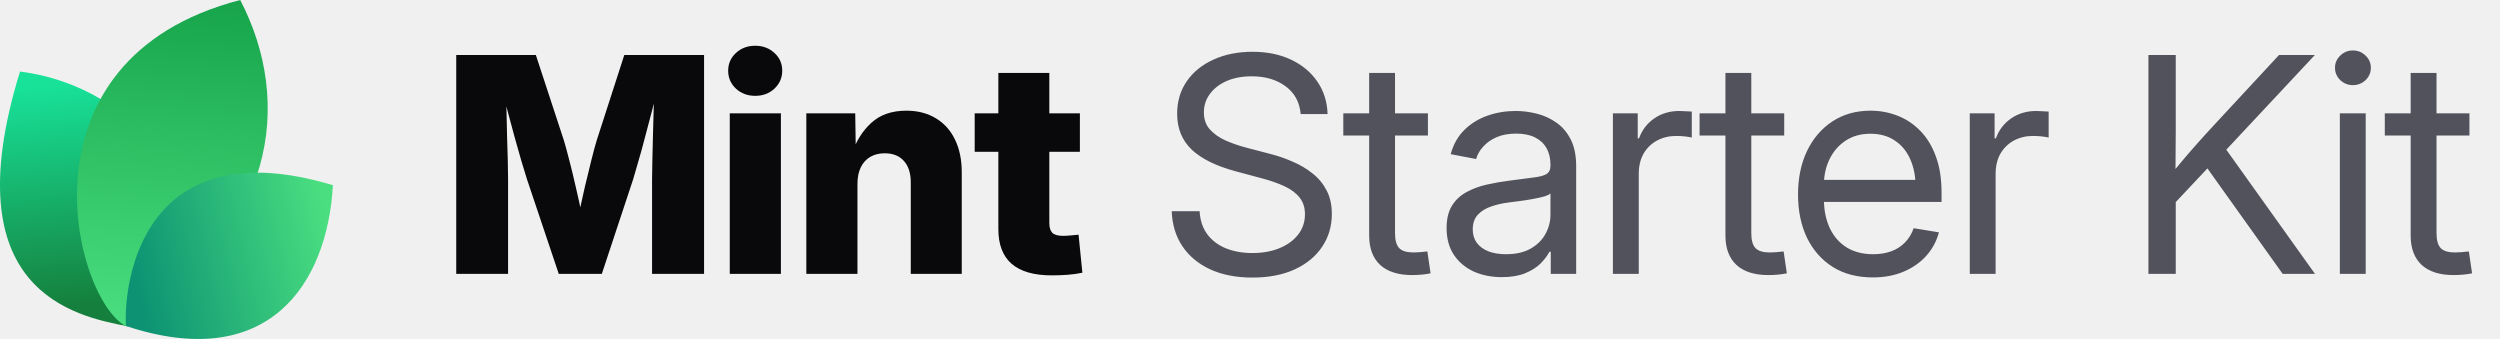
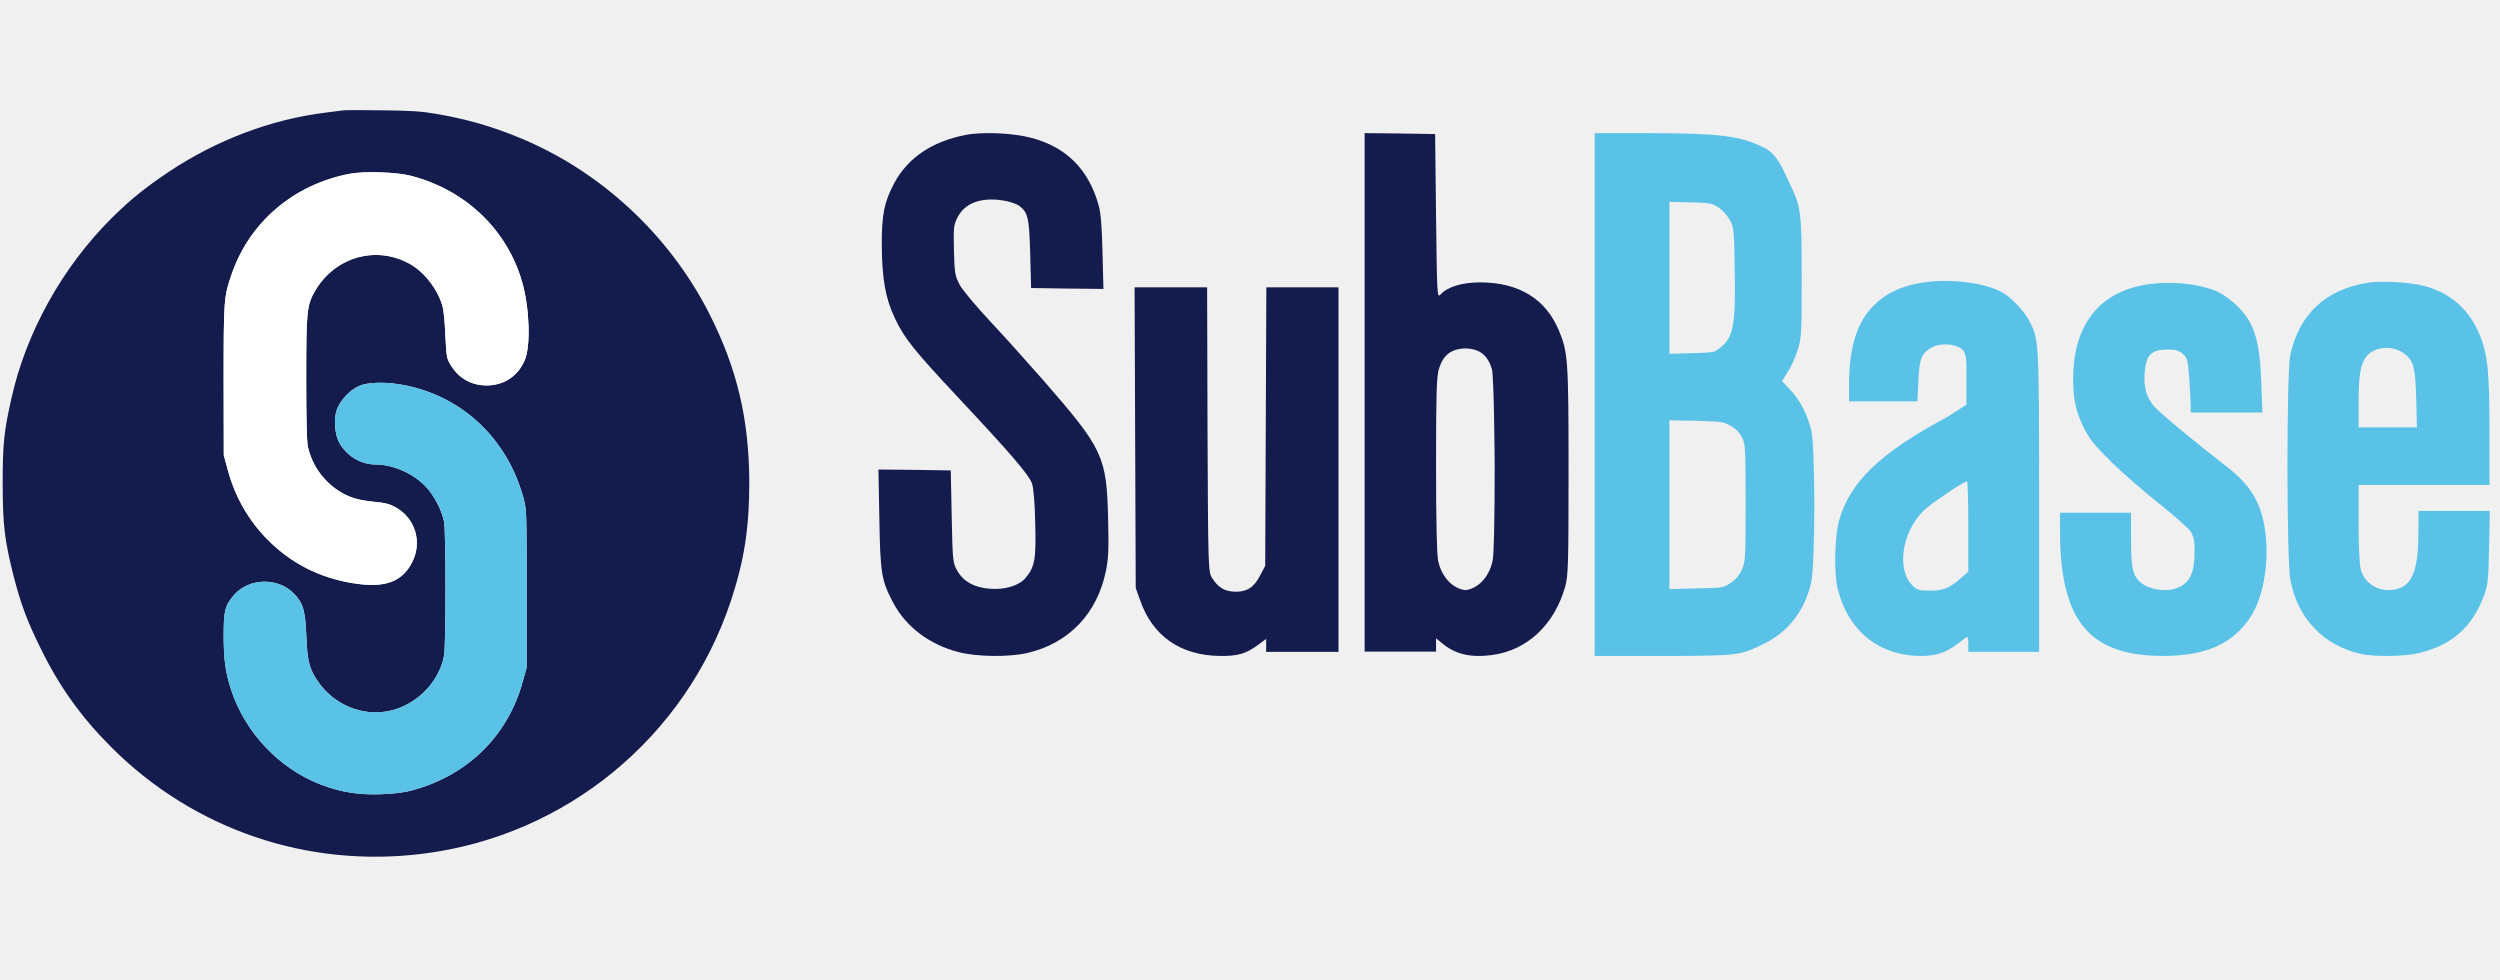
- <svg xmlns="http://www.w3.org/2000/svg" width="177" height="24" viewBox="0 0 177 24" fill="none">
-   <path d="M9.061 23.108C5.268 22.377 -3.391 20.627 1.417 5.064C9.634 6.099 16.973 14.064 9.061 23.108Z" fill="url(#paint0_linear_17557_2020)" />
-   <path d="M8.919 23.094C5.276 21.222 0.784 4.209 17.007 0C20.757 7.193 19.621 16.545 8.919 23.094Z" fill="url(#paint1_linear_17557_2020)" />
-   <path d="M8.914 23.079C8.735 19.882 10.159 9.085 23.57 13.111C23.181 20.123 18.984 26.418 8.914 23.079Z" fill="url(#paint2_linear_17557_2020)" />
-   <path d="M32.301 19.392V3.894H37.938L39.925 9.948C40.036 10.315 40.164 10.787 40.31 11.362C40.462 11.938 40.611 12.552 40.757 13.204C40.91 13.855 41.048 14.483 41.173 15.086C41.305 15.682 41.412 16.192 41.495 16.615H40.695C40.771 16.192 40.871 15.682 40.996 15.086C41.128 14.49 41.267 13.866 41.412 13.214C41.565 12.562 41.714 11.948 41.86 11.373C42.005 10.79 42.133 10.315 42.244 9.948L44.2 3.894H49.848V19.392H46.166V12.704C46.166 12.357 46.173 11.917 46.187 11.383C46.2 10.849 46.214 10.27 46.228 9.646C46.249 9.022 46.266 8.391 46.28 7.753C46.301 7.115 46.311 6.519 46.311 5.964H46.623C46.485 6.561 46.332 7.181 46.166 7.826C45.999 8.471 45.833 9.102 45.666 9.719C45.507 10.336 45.351 10.901 45.198 11.414C45.053 11.928 44.928 12.357 44.824 12.704L42.608 19.392H39.561L37.314 12.704C37.203 12.357 37.072 11.928 36.919 11.414C36.773 10.901 36.614 10.34 36.441 9.729C36.274 9.112 36.104 8.481 35.931 7.836C35.764 7.192 35.608 6.567 35.463 5.964H35.827C35.834 6.512 35.844 7.105 35.858 7.743C35.872 8.374 35.886 9.005 35.9 9.636C35.92 10.26 35.938 10.839 35.952 11.373C35.965 11.907 35.972 12.351 35.972 12.704V19.392H32.301ZM51.668 19.392V8.024H55.288V19.392H51.668ZM53.468 6.786C52.927 6.786 52.473 6.616 52.105 6.276C51.738 5.93 51.554 5.507 51.554 5.007C51.554 4.508 51.738 4.088 52.105 3.749C52.473 3.409 52.927 3.239 53.468 3.239C54.009 3.239 54.463 3.409 54.83 3.749C55.198 4.082 55.382 4.501 55.382 5.007C55.382 5.507 55.198 5.93 54.83 6.276C54.463 6.616 54.009 6.786 53.468 6.786ZM60.708 13.027V19.392H57.088V8.024H60.551L60.593 10.967H60.281C60.593 10.024 61.061 9.268 61.685 8.7C62.309 8.124 63.138 7.836 64.171 7.836C64.975 7.836 65.672 8.017 66.262 8.377C66.851 8.731 67.302 9.234 67.614 9.885C67.933 10.537 68.092 11.307 68.092 12.194V19.392H64.483V12.912C64.483 12.26 64.32 11.754 63.994 11.394C63.675 11.033 63.221 10.853 62.632 10.853C62.25 10.853 61.914 10.936 61.623 11.102C61.332 11.269 61.106 11.515 60.947 11.841C60.787 12.16 60.708 12.555 60.708 13.027ZM76.456 8.024V10.749H69.008V8.024H76.456ZM70.683 5.163H74.292V15.783C74.292 16.102 74.361 16.334 74.5 16.48C74.646 16.625 74.899 16.698 75.259 16.698C75.405 16.698 75.596 16.688 75.831 16.667C76.074 16.646 76.251 16.629 76.362 16.615L76.632 19.309C76.313 19.378 75.963 19.427 75.582 19.455C75.207 19.482 74.836 19.496 74.469 19.496C73.2 19.496 72.25 19.222 71.619 18.674C70.995 18.127 70.683 17.308 70.683 16.22V5.163Z" fill="#09090B" />
-   <path d="M88.667 19.652C87.523 19.652 86.528 19.458 85.682 19.07C84.843 18.681 84.188 18.137 83.716 17.437C83.245 16.736 82.992 15.908 82.957 14.951H84.933C84.968 15.596 85.148 16.14 85.474 16.584C85.8 17.021 86.24 17.354 86.795 17.582C87.35 17.804 87.974 17.915 88.667 17.915C89.388 17.915 90.026 17.801 90.581 17.572C91.143 17.343 91.583 17.024 91.902 16.615C92.228 16.199 92.391 15.717 92.391 15.169C92.391 14.698 92.266 14.306 92.017 13.994C91.767 13.675 91.413 13.408 90.956 13.193C90.498 12.978 89.954 12.787 89.323 12.621L87.502 12.132C86.123 11.765 85.082 11.255 84.382 10.603C83.689 9.944 83.342 9.095 83.342 8.055C83.342 7.174 83.571 6.404 84.028 5.746C84.486 5.087 85.117 4.577 85.921 4.217C86.726 3.849 87.645 3.666 88.678 3.666C89.718 3.666 90.63 3.853 91.413 4.227C92.204 4.602 92.824 5.122 93.275 5.787C93.726 6.446 93.965 7.209 93.993 8.076H92.089C92.013 7.23 91.656 6.574 91.018 6.11C90.387 5.638 89.586 5.403 88.615 5.403C87.95 5.403 87.36 5.513 86.847 5.735C86.341 5.957 85.946 6.262 85.661 6.651C85.377 7.032 85.235 7.469 85.235 7.961C85.235 8.447 85.377 8.849 85.661 9.168C85.946 9.48 86.317 9.74 86.774 9.948C87.232 10.149 87.724 10.319 88.251 10.457L89.884 10.884C90.439 11.023 90.977 11.206 91.496 11.435C92.023 11.657 92.495 11.934 92.911 12.267C93.334 12.593 93.67 12.995 93.92 13.474C94.17 13.945 94.294 14.504 94.294 15.149C94.294 16.015 94.066 16.788 93.608 17.468C93.157 18.148 92.512 18.681 91.673 19.07C90.834 19.458 89.832 19.652 88.667 19.652ZM101.097 8.024V9.594H95.106V8.024H101.097ZM96.937 5.163H98.767V16.521C98.767 17 98.865 17.347 99.059 17.562C99.26 17.77 99.6 17.874 100.078 17.874C100.21 17.874 100.366 17.867 100.546 17.853C100.733 17.832 100.903 17.815 101.056 17.801L101.285 19.351C101.097 19.392 100.886 19.423 100.65 19.444C100.414 19.465 100.189 19.475 99.974 19.475C98.996 19.475 98.244 19.236 97.717 18.758C97.197 18.272 96.937 17.579 96.937 16.677V5.163ZM106.33 19.621C105.595 19.621 104.932 19.489 104.343 19.226C103.754 18.955 103.285 18.564 102.939 18.05C102.592 17.53 102.419 16.896 102.419 16.147C102.419 15.495 102.547 14.965 102.804 14.556C103.06 14.146 103.403 13.828 103.833 13.599C104.263 13.363 104.742 13.186 105.269 13.068C105.796 12.95 106.333 12.857 106.881 12.787C107.574 12.69 108.132 12.617 108.555 12.569C108.978 12.52 109.287 12.441 109.481 12.33C109.675 12.212 109.772 12.014 109.772 11.737V11.654C109.772 11.203 109.679 10.815 109.492 10.489C109.311 10.163 109.041 9.91 108.68 9.729C108.32 9.549 107.872 9.459 107.338 9.459C106.805 9.459 106.34 9.546 105.945 9.719C105.556 9.892 105.241 10.118 104.998 10.395C104.755 10.665 104.593 10.953 104.509 11.258L102.71 10.915C102.897 10.222 103.22 9.65 103.677 9.199C104.135 8.748 104.679 8.412 105.31 8.19C105.941 7.968 106.607 7.857 107.307 7.857C107.8 7.857 108.295 7.92 108.795 8.044C109.301 8.169 109.765 8.381 110.188 8.679C110.611 8.97 110.951 9.369 111.208 9.875C111.464 10.374 111.593 11.005 111.593 11.768V19.392H109.793V17.822H109.7C109.568 18.085 109.363 18.359 109.086 18.643C108.809 18.921 108.444 19.153 107.994 19.34C107.543 19.527 106.988 19.621 106.33 19.621ZM106.621 17.998C107.321 17.998 107.904 17.867 108.368 17.603C108.84 17.333 109.19 16.986 109.419 16.563C109.654 16.133 109.772 15.682 109.772 15.211V13.692C109.703 13.769 109.554 13.841 109.325 13.911C109.096 13.973 108.829 14.032 108.524 14.088C108.226 14.143 107.921 14.192 107.609 14.233C107.304 14.275 107.033 14.309 106.798 14.337C106.354 14.393 105.938 14.49 105.549 14.628C105.168 14.76 104.86 14.954 104.624 15.211C104.388 15.467 104.27 15.811 104.27 16.241C104.27 16.615 104.367 16.934 104.561 17.198C104.762 17.461 105.04 17.662 105.393 17.801C105.747 17.933 106.156 17.998 106.621 17.998ZM114.193 19.392V8.024H115.951V9.792H116.045C116.253 9.209 116.61 8.741 117.116 8.388C117.622 8.034 118.219 7.857 118.905 7.857C119.058 7.857 119.217 7.864 119.384 7.878C119.55 7.885 119.682 7.892 119.779 7.899V9.74C119.716 9.719 119.578 9.695 119.363 9.667C119.155 9.639 118.922 9.625 118.666 9.625C118.174 9.625 117.726 9.733 117.324 9.948C116.922 10.163 116.603 10.471 116.367 10.874C116.138 11.276 116.024 11.758 116.024 12.319V19.392H114.193ZM126.322 8.024V9.594H120.33V8.024H126.322ZM122.161 5.163H123.992V16.521C123.992 17 124.089 17.347 124.283 17.562C124.484 17.77 124.824 17.874 125.302 17.874C125.434 17.874 125.59 17.867 125.77 17.853C125.958 17.832 126.127 17.815 126.28 17.801L126.509 19.351C126.322 19.392 126.11 19.423 125.874 19.444C125.639 19.465 125.413 19.475 125.198 19.475C124.221 19.475 123.468 19.236 122.941 18.758C122.421 18.272 122.161 17.579 122.161 16.677V5.163ZM132.604 19.642C131.502 19.642 130.555 19.396 129.765 18.903C128.974 18.404 128.364 17.714 127.934 16.834C127.511 15.946 127.3 14.927 127.3 13.775C127.3 12.611 127.511 11.584 127.934 10.697C128.364 9.802 128.964 9.102 129.734 8.596C130.51 8.089 131.408 7.836 132.428 7.836C133.1 7.836 133.738 7.954 134.341 8.19C134.952 8.426 135.489 8.783 135.954 9.261C136.425 9.74 136.793 10.343 137.056 11.071C137.327 11.792 137.462 12.645 137.462 13.63V14.296H128.433V12.735H136.463L135.631 13.297C135.631 12.541 135.506 11.876 135.257 11.3C135.007 10.725 134.643 10.277 134.165 9.958C133.686 9.632 133.107 9.469 132.428 9.469C131.748 9.469 131.162 9.632 130.67 9.958C130.177 10.284 129.796 10.725 129.526 11.279C129.262 11.827 129.13 12.441 129.13 13.12V14.046C129.13 14.864 129.273 15.572 129.557 16.168C129.841 16.757 130.243 17.211 130.763 17.53C131.283 17.842 131.901 17.998 132.615 17.998C133.093 17.998 133.523 17.929 133.905 17.79C134.293 17.645 134.619 17.433 134.882 17.156C135.153 16.879 135.354 16.546 135.486 16.157L137.275 16.449C137.108 17.08 136.81 17.634 136.38 18.113C135.95 18.591 135.413 18.966 134.768 19.236C134.123 19.507 133.402 19.642 132.604 19.642ZM139.459 19.392V8.024H141.217V9.792H141.311C141.519 9.209 141.876 8.741 142.382 8.388C142.888 8.034 143.485 7.857 144.171 7.857C144.324 7.857 144.483 7.864 144.649 7.878C144.816 7.885 144.948 7.892 145.045 7.899V9.74C144.982 9.719 144.844 9.695 144.629 9.667C144.421 9.639 144.188 9.625 143.932 9.625C143.439 9.625 142.992 9.733 142.59 9.948C142.188 10.163 141.869 10.471 141.633 10.874C141.404 11.276 141.29 11.758 141.29 12.319V19.392H139.459ZM153.429 14.961V12.715C153.783 12.257 154.136 11.82 154.49 11.404C154.844 10.981 155.204 10.565 155.572 10.156C155.939 9.74 156.314 9.327 156.695 8.918L161.355 3.894H163.893L157.277 10.967H157.184L153.429 14.961ZM152.108 19.392V3.894H154.043V9.241L154.022 12.559L154.043 13.505V19.392H152.108ZM161.615 19.392L155.967 11.477L157.173 9.969L163.903 19.392H161.615ZM165.661 19.392V8.024H167.492V19.392H165.661ZM166.587 6.027C166.24 6.027 165.942 5.909 165.692 5.673C165.443 5.43 165.318 5.139 165.318 4.799C165.318 4.459 165.443 4.172 165.692 3.936C165.942 3.693 166.24 3.572 166.587 3.572C166.934 3.572 167.232 3.693 167.482 3.936C167.731 4.172 167.856 4.459 167.856 4.799C167.856 5.139 167.731 5.43 167.482 5.673C167.232 5.909 166.934 6.027 166.587 6.027ZM174.836 8.024V9.594H168.844V8.024H174.836ZM170.675 5.163H172.506V16.521C172.506 17 172.603 17.347 172.797 17.562C172.998 17.77 173.338 17.874 173.816 17.874C173.948 17.874 174.104 17.867 174.284 17.853C174.472 17.832 174.641 17.815 174.794 17.801L175.023 19.351C174.836 19.392 174.624 19.423 174.388 19.444C174.153 19.465 173.927 19.475 173.712 19.475C172.735 19.475 171.982 19.236 171.455 18.758C170.935 18.272 170.675 17.579 170.675 16.677V5.163Z" fill="#52525C" />
-   <defs>
-     <linearGradient id="paint0_linear_17557_2020" x1="3.776" y1="5.916" x2="5.232" y2="21.559" gradientUnits="userSpaceOnUse">
-       <stop stop-color="#18E299" />
-       <stop offset="1" stop-color="#15803D" />
-     </linearGradient>
-     <linearGradient id="paint1_linear_17557_2020" x1="12.171" y1="-0.718" x2="10.19" y2="22.983" gradientUnits="userSpaceOnUse">
-       <stop stop-color="#16A34A" />
-       <stop offset="1" stop-color="#4ADE80" />
-     </linearGradient>
-     <linearGradient id="paint2_linear_17557_2020" x1="23.133" y1="15.353" x2="9.338" y2="18.52" gradientUnits="userSpaceOnUse">
-       <stop stop-color="#4ADE80" />
-       <stop offset="1" stop-color="#0D9373" />
-     </linearGradient>
-   </defs>
+ <svg xmlns="http://www.w3.org/2000/svg" width="171" height="67" viewBox="0 0 171 67" fill="none">
+   <path fill-rule="evenodd" clip-rule="evenodd" d="M22.285 7.702C22.776 7.643 23.277 7.575 23.415 7.555C23.552 7.526 24.77 7.526 26.116 7.545C28.07 7.565 28.817 7.614 29.79 7.781C31.921 8.144 33.581 8.625 35.506 9.411C41.046 11.678 45.761 16.037 48.512 21.447C50.417 25.197 51.242 28.692 51.252 33.021C51.252 36.123 50.899 38.372 49.985 41.121C46.881 50.447 38.718 57.152 28.974 58.389C21.028 59.401 13.238 56.74 7.6 51.095C5.557 49.053 4.044 46.942 2.787 44.36C1.834 42.436 1.412 41.278 0.92 39.363C0.311 36.938 0.184 35.888 0.184 33.021C0.184 30.351 0.272 29.517 0.783 27.239C1.795 22.713 4.28 18.256 7.649 14.908C8.906 13.662 9.948 12.817 11.598 11.718C14.829 9.568 18.611 8.144 22.285 7.702ZM28.135 12.032C31.878 13.014 34.716 15.743 35.728 19.336C36.229 21.113 36.307 23.705 35.885 24.657C35.443 25.669 34.589 26.277 33.508 26.356C32.349 26.434 31.386 25.924 30.797 24.922C30.551 24.51 30.532 24.363 30.463 22.949C30.433 22.105 30.345 21.221 30.276 20.976C29.952 19.788 28.999 18.561 27.958 18.011C25.689 16.794 22.949 17.579 21.593 19.827C20.984 20.848 20.945 21.241 20.945 25.875C20.945 28.506 20.984 30.185 21.053 30.518C21.308 31.745 22.084 32.874 23.145 33.562C23.872 34.033 24.471 34.21 25.64 34.328C26.357 34.396 26.662 34.475 27.064 34.701C28.4 35.447 28.891 37.057 28.204 38.431C27.506 39.825 26.308 40.247 24.098 39.884C21.809 39.501 19.923 38.529 18.332 36.939C17.006 35.614 16.073 33.984 15.572 32.119L15.306 31.137L15.297 26.032C15.297 20.485 15.306 20.299 15.857 18.718C17.094 15.164 20.11 12.611 23.931 11.885C24.933 11.698 27.153 11.767 28.135 12.032ZM35.797 34.033C34.706 30.057 31.701 27.18 27.772 26.366C26.485 26.101 25.159 26.12 24.53 26.415C23.921 26.69 23.292 27.367 23.057 27.976C22.801 28.643 22.89 29.733 23.233 30.332C23.764 31.225 24.707 31.775 25.719 31.775C26.848 31.775 28.204 32.354 29.058 33.218C29.648 33.797 30.227 34.897 30.375 35.692C30.502 36.379 30.502 44.155 30.375 44.842C30.021 46.737 28.371 48.337 26.445 48.661C24.727 48.955 22.929 48.209 21.868 46.776C21.171 45.824 21.023 45.313 20.955 43.507C20.876 41.73 20.738 41.249 20.09 40.591C19.01 39.482 17.035 39.531 16.024 40.679C15.385 41.416 15.297 41.759 15.297 43.507C15.306 45.166 15.415 45.961 15.807 47.178C16.75 50.084 19.088 52.568 21.927 53.658C23.273 54.178 24.53 54.384 26.053 54.325C26.917 54.296 27.634 54.208 28.115 54.08C31.946 53.069 34.716 50.379 35.748 46.648L36.023 45.666V40.267C36.023 34.926 36.023 34.858 35.797 34.033Z" fill="#141b4d" />
+   <path d="M28.135 12.032C31.878 13.014 34.716 15.743 35.728 19.336C36.229 21.113 36.307 23.705 35.885 24.657C35.443 25.669 34.589 26.277 33.508 26.356C32.349 26.434 31.386 25.924 30.797 24.922C30.551 24.51 30.532 24.363 30.463 22.949C30.433 22.105 30.345 21.221 30.276 20.976C29.952 19.788 28.999 18.561 27.958 18.011C25.689 16.794 22.949 17.579 21.593 19.827C20.984 20.848 20.945 21.241 20.945 25.875C20.945 28.506 20.984 30.185 21.053 30.518C21.308 31.745 22.084 32.874 23.145 33.562C23.872 34.033 24.471 34.21 25.64 34.328C26.357 34.396 26.662 34.475 27.064 34.701C28.4 35.447 28.891 37.057 28.204 38.431C27.506 39.825 26.308 40.247 24.098 39.884C21.809 39.501 19.923 38.529 18.332 36.939C17.006 35.614 16.073 33.984 15.572 32.119L15.306 31.137L15.297 26.032C15.297 20.485 15.306 20.299 15.857 18.718C17.094 15.164 20.11 12.611 23.931 11.885C24.933 11.698 27.153 11.767 28.135 12.032Z" fill="white" />
+   <path d="M27.772 26.366C31.701 27.18 34.706 30.057 35.797 34.033C36.023 34.858 36.023 34.926 36.023 40.267V45.666L35.748 46.648C34.716 50.379 31.946 53.069 28.115 54.08C27.634 54.208 26.917 54.296 26.053 54.325C24.53 54.384 23.273 54.178 21.927 53.658C19.088 52.568 16.75 50.084 15.807 47.178C15.415 45.961 15.306 45.166 15.297 43.507C15.297 41.759 15.385 41.416 16.024 40.679C17.035 39.531 19.01 39.482 20.09 40.591C20.738 41.249 20.876 41.73 20.955 43.507C21.023 45.313 21.171 45.824 21.868 46.776C22.929 48.209 24.727 48.955 26.445 48.661C28.371 48.337 30.021 46.737 30.375 44.842C30.502 44.155 30.502 36.379 30.375 35.692C30.227 34.897 29.648 33.797 29.058 33.218C28.204 32.354 26.848 31.775 25.719 31.775C24.707 31.775 23.764 31.225 23.233 30.332C22.89 29.733 22.801 28.643 23.057 27.976C23.292 27.367 23.921 26.69 24.53 26.415C25.159 26.12 26.485 26.101 27.772 26.366Z" fill="#5bc2e7" />
+   <path d="M66.054 9.227C63.74 9.681 62.104 10.79 61.171 12.517C60.481 13.815 60.302 14.672 60.315 16.801C60.327 19.057 60.57 20.431 61.209 21.767C61.874 23.166 62.501 23.947 65.607 27.262C69.135 31.03 70.375 32.467 70.592 33.084C70.695 33.387 70.784 34.42 70.81 35.806C70.874 38.264 70.784 38.781 70.132 39.549C69.685 40.066 68.713 40.356 67.703 40.268C66.642 40.192 65.901 39.776 65.479 39.045C65.172 38.491 65.159 38.403 65.096 35.327L65.032 32.177L62.565 32.139L60.085 32.114L60.148 35.479C60.212 39.234 60.289 39.7 61.094 41.225C61.977 42.889 63.574 44.086 65.556 44.603C66.834 44.931 68.994 44.956 70.26 44.666C73.098 44.011 75.054 41.969 75.642 39.058C75.821 38.213 75.846 37.533 75.795 35.466C75.693 31.219 75.45 30.702 71.385 26.039C70.337 24.842 68.7 23.015 67.729 21.981C66.77 20.96 65.824 19.826 65.632 19.461C65.326 18.868 65.287 18.679 65.249 17.116C65.211 15.541 65.236 15.377 65.505 14.848C66.003 13.878 67.128 13.474 68.624 13.714C69.046 13.777 69.519 13.941 69.698 14.067C70.311 14.52 70.401 14.873 70.465 17.369L70.528 19.7L73.008 19.738L75.475 19.763L75.412 17.28C75.373 15.528 75.296 14.558 75.143 14.029C74.466 11.609 72.97 10.084 70.592 9.441C69.34 9.101 67.243 9 66.054 9.227Z" fill="#141b4d" />
+   <path d="M77.645 29.931L77.684 40.22L77.984 41.056C78.831 43.498 80.732 44.827 83.414 44.865C84.638 44.89 85.237 44.713 86.019 44.131L86.605 43.701V44.144V44.587H89.079H91.553V32.121V19.655H89.079H86.618L86.579 29.172L86.54 38.702L86.214 39.322C85.784 40.17 85.316 40.474 84.521 40.474C83.792 40.474 83.297 40.182 82.894 39.512C82.646 39.094 82.633 38.816 82.594 29.362L82.568 19.655H80.081H77.606L77.645 29.931Z" fill="#141b4d" />
+   <path fill-rule="evenodd" clip-rule="evenodd" d="M93.341 44.571V26.838V9.105L95.758 9.131L98.162 9.169L98.226 14.793C98.29 20.227 98.303 20.391 98.522 20.151C99.01 19.619 100 19.314 101.247 19.314C103.882 19.314 105.746 20.454 106.633 22.62C107.25 24.102 107.289 24.634 107.289 32.221C107.289 38.719 107.263 39.378 107.057 40.138C106.299 42.773 104.422 44.508 102.005 44.812C100.54 44.989 99.537 44.748 98.625 43.988L98.226 43.659V44.115V44.571H95.784H93.341ZM98.226 31.791C98.226 35.54 98.278 37.947 98.368 38.352C98.624 39.547 99.416 40.266 100.232 40.368C101.047 40.266 101.839 39.547 102.095 38.352C102.185 37.947 102.237 35.54 102.237 31.791C102.237 31.791 102.198 25.762 102.044 25.242C101.754 24.293 101.222 23.86 100.232 23.832C99.241 23.86 98.709 24.293 98.419 25.242C98.265 25.762 98.226 26.927 98.226 31.791Z" fill="#141b4d" />
+   <path d="M109.078 26.986V44.867H113.835C119.169 44.867 119.056 44.791 120.642 44.037C122.332 43.22 123.472 41.738 123.892 39.797C124.167 38.532 124.167 30.575 123.892 29.439C123.63 28.353 123.105 27.344 122.437 26.642L121.887 26.067L122.267 25.466C122.49 25.147 122.791 24.47 122.948 23.985C123.223 23.142 123.237 22.861 123.237 19.004C123.237 14.546 123.184 14.163 122.476 12.682C122.005 11.698 121.606 10.549 120.663 10.102C118.985 9.272 117.662 9.118 112.59 9.105H109.078V26.986ZM117.501 14.163C117.75 14.304 118.103 14.674 118.287 14.993C118.601 15.53 118.614 15.658 118.654 18.378C118.732 22.325 118.562 23.129 117.579 23.844C117.265 24.074 117.347 24.113 115.879 24.151L114.189 24.202V19.004V13.806L115.801 13.844C117.124 13.882 117.121 13.946 117.501 14.163ZM118.339 29.107C118.667 29.273 118.968 29.553 119.126 29.873C119.388 30.345 119.401 30.575 119.401 34.394C119.401 38.226 119.388 38.443 119.126 39.005C118.942 39.388 118.667 39.695 118.339 39.899C117.867 40.18 118.029 40.205 116.194 40.244L114.189 40.295V34.522V28.749L116.194 28.787C117.884 28.838 117.907 28.877 118.339 29.107Z" fill="#5bc2e7" />
+   <path d="M131.382 19.349C129.967 19.577 128.858 20.136 128.017 21.049C126.985 22.166 126.487 23.828 126.475 26.214V27.457H128.82H131.152L131.216 26.074C131.28 24.602 131.407 24.222 132.019 23.828C132.453 23.536 133.205 23.473 133.804 23.676C134.581 23.93 134.505 24.387 134.505 26.201V27.686L133.141 28.549C128.603 30.985 126.589 32.914 125.799 35.566C125.493 36.619 125.429 39.22 125.697 40.273C126.411 43.141 128.489 44.829 131.318 44.867C132.478 44.88 133.141 44.613 133.944 44.004C134.25 43.763 134.53 43.572 134.568 43.572C134.607 43.572 134.632 43.801 134.632 44.08V44.588H137.181H139.476V34.335C139.476 23.371 139.463 23.219 138.826 21.988C138.481 21.303 137.64 20.402 136.99 20.021C135.779 19.324 133.307 19.019 131.382 19.349ZM134.632 36.01V39.106L134.161 39.512C133.434 40.147 133.039 40.4 132.045 40.4C131.254 40.4 131.14 40.362 130.808 40.045C129.623 38.852 130.171 36.035 131.854 34.69C132.491 34.17 134.288 32.952 134.543 32.926C134.594 32.914 134.632 34.309 134.632 36.01Z" fill="#5bc2e7" />
+   <path d="M146.403 19.54C143.424 20.174 141.814 22.407 141.801 25.884C141.801 27.293 141.98 28.118 142.517 29.234C142.9 30.008 143.245 30.44 144.409 31.594C145.189 32.356 146.684 33.663 147.72 34.475C148.755 35.3 149.714 36.15 149.854 36.378C150.046 36.683 150.11 37.013 150.11 37.672C150.11 39.309 149.739 39.995 148.691 40.286C147.924 40.489 146.876 40.274 146.377 39.804C145.866 39.322 145.764 38.815 145.764 36.81V35.071H143.335H140.906V36.315C140.906 42.456 142.888 44.855 147.937 44.867C150.89 44.867 152.743 44.042 153.958 42.164C154.789 40.883 155.198 38.586 154.968 36.556C154.725 34.475 154.009 33.231 152.27 31.886C150.072 30.186 147.822 28.321 147.387 27.838C146.825 27.229 146.607 26.493 146.697 25.478C146.786 24.26 147.157 23.905 148.32 23.905C148.793 23.905 149.036 23.981 149.292 24.197C149.611 24.476 149.65 24.603 149.739 25.821C149.79 26.544 149.842 27.382 149.842 27.674L149.854 28.219H152.296H154.75L154.674 26.214C154.597 24.032 154.38 22.928 153.855 21.963C153.382 21.126 152.309 20.174 151.452 19.857C150.033 19.324 147.975 19.197 146.403 19.54Z" fill="#5bc2e7" />
+   <path d="M161.957 19.338C159.081 19.795 157.265 21.482 156.652 24.287C156.396 25.517 156.396 38.321 156.665 39.691C157.163 42.292 158.914 44.133 161.433 44.716C162.404 44.945 164.552 44.907 165.536 44.653C167.722 44.094 169.077 42.902 169.869 40.833C170.176 40.021 170.202 39.767 170.253 37.445L170.304 34.946H167.863H165.421V36.303C165.421 38.841 165.05 39.932 164.079 40.25C162.941 40.63 161.778 40.047 161.471 38.943C161.394 38.651 161.33 37.318 161.33 35.796V33.169H165.804H170.279V29.438C170.279 25.124 170.138 23.995 169.448 22.548C168.719 21 167.453 19.972 165.741 19.541C164.833 19.3 162.864 19.198 161.957 19.338ZM164.398 24.147C165.05 24.604 165.216 25.061 165.268 27.23L165.319 29.235H163.388H161.33V27.51C161.33 25.632 161.458 24.896 161.88 24.363C162.443 23.678 163.657 23.627 164.398 24.147Z" fill="#5bc2e7" />
</svg>
